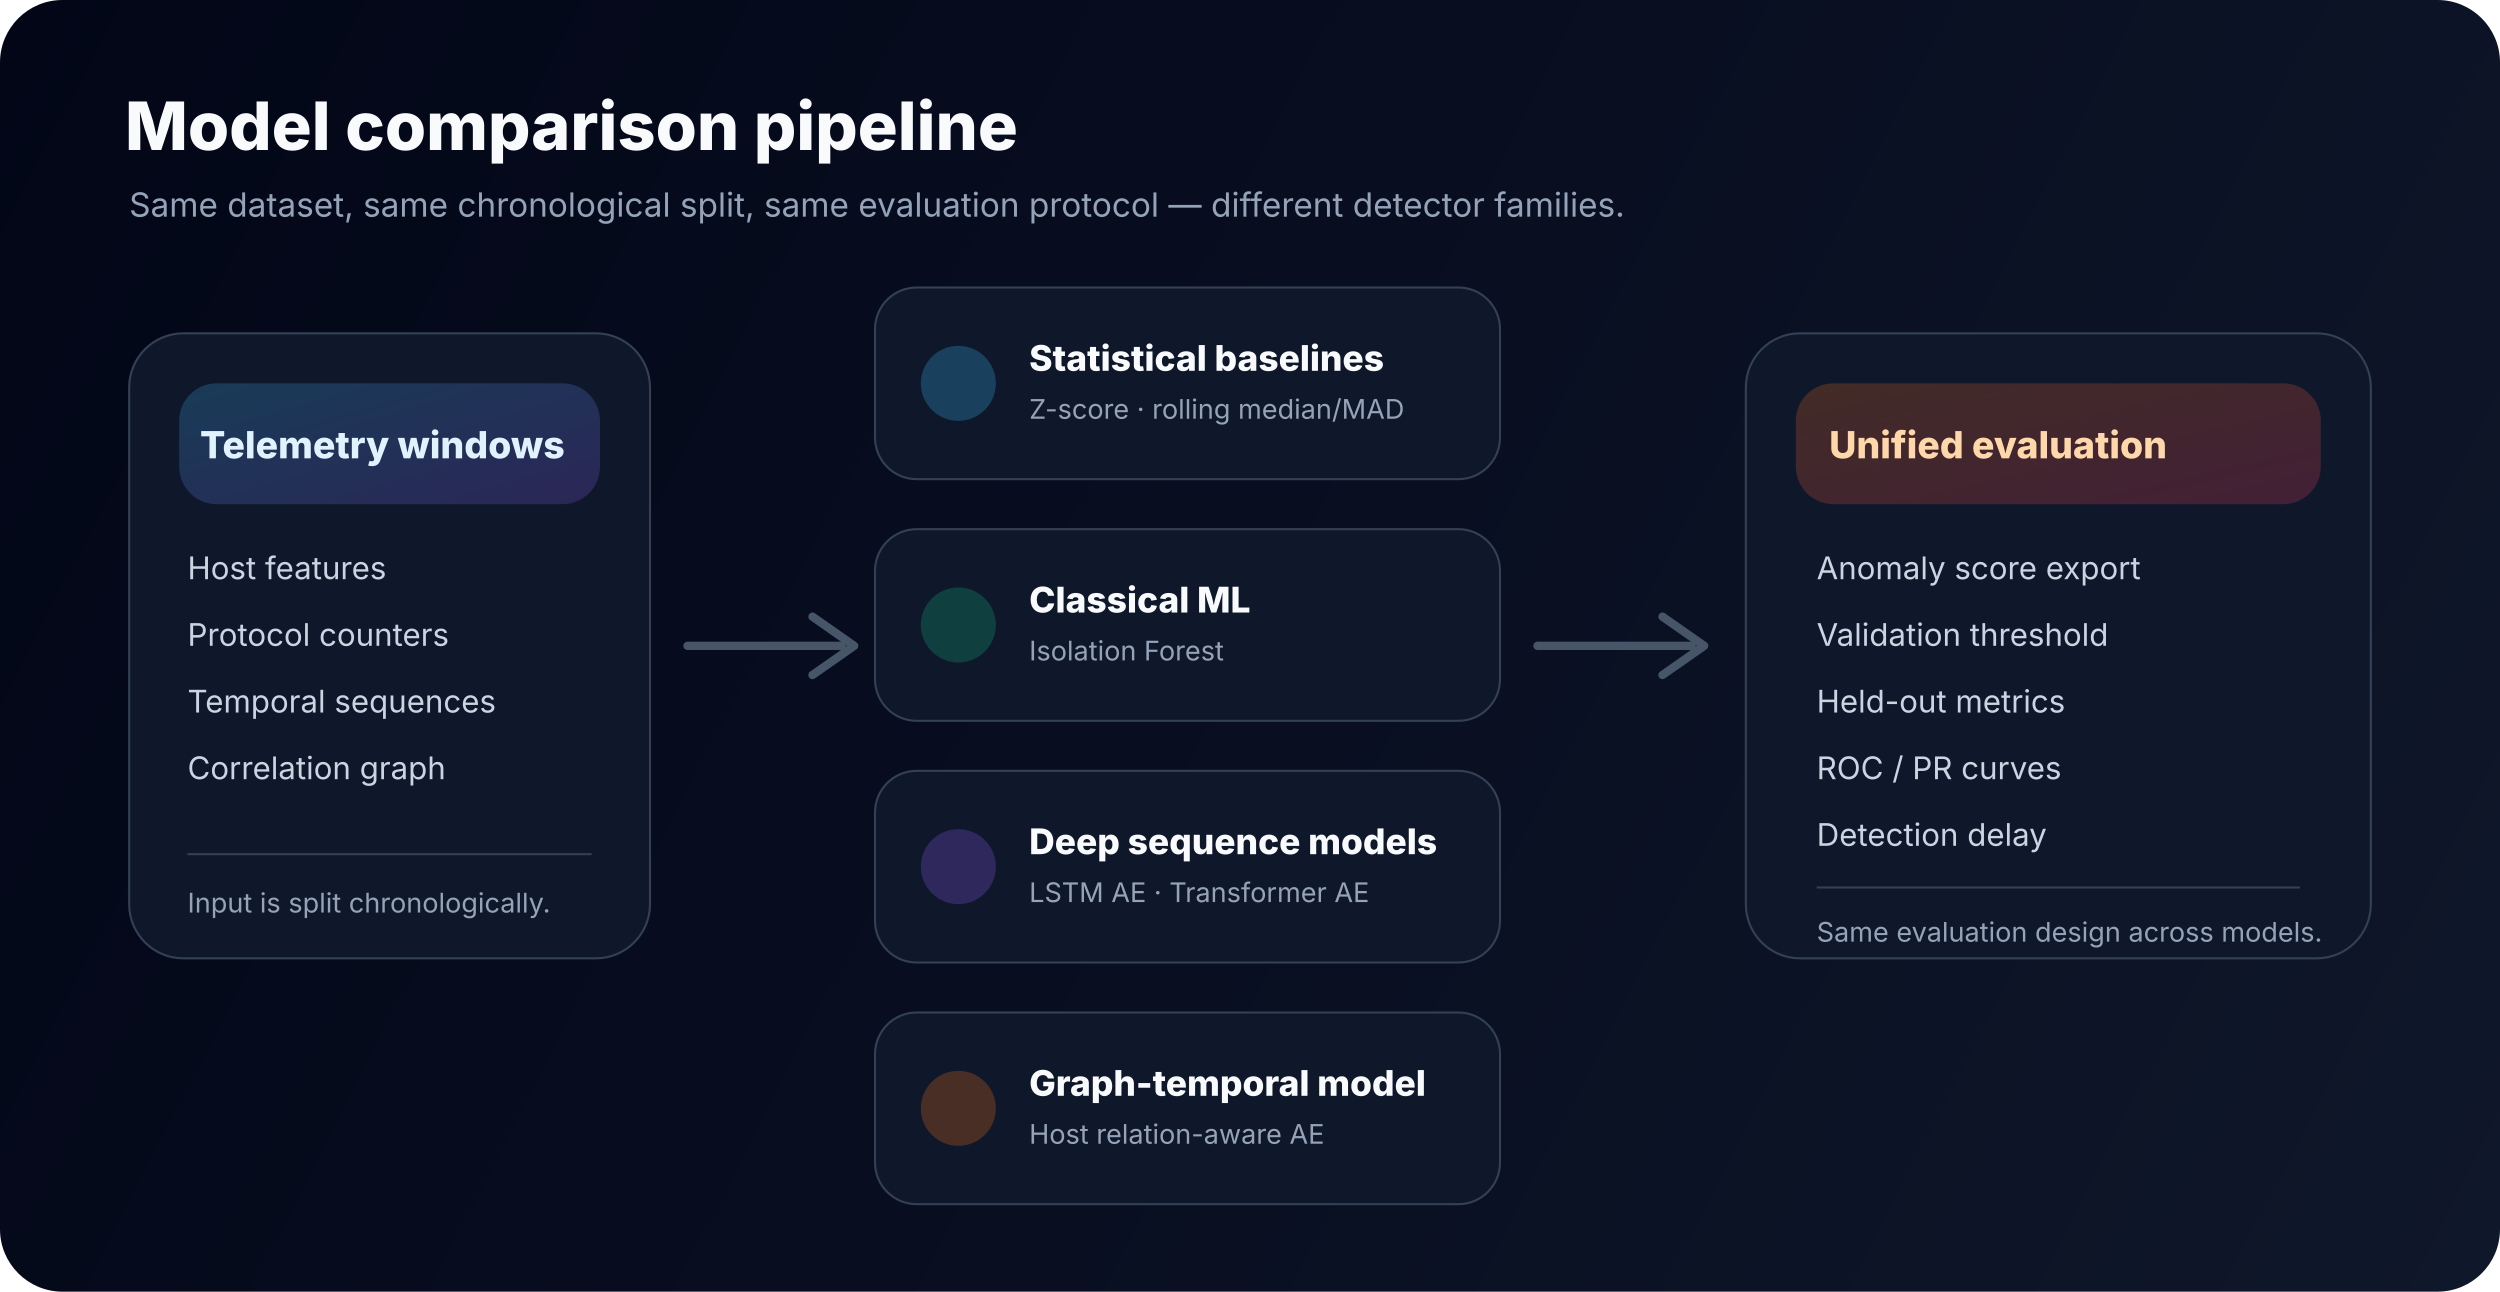
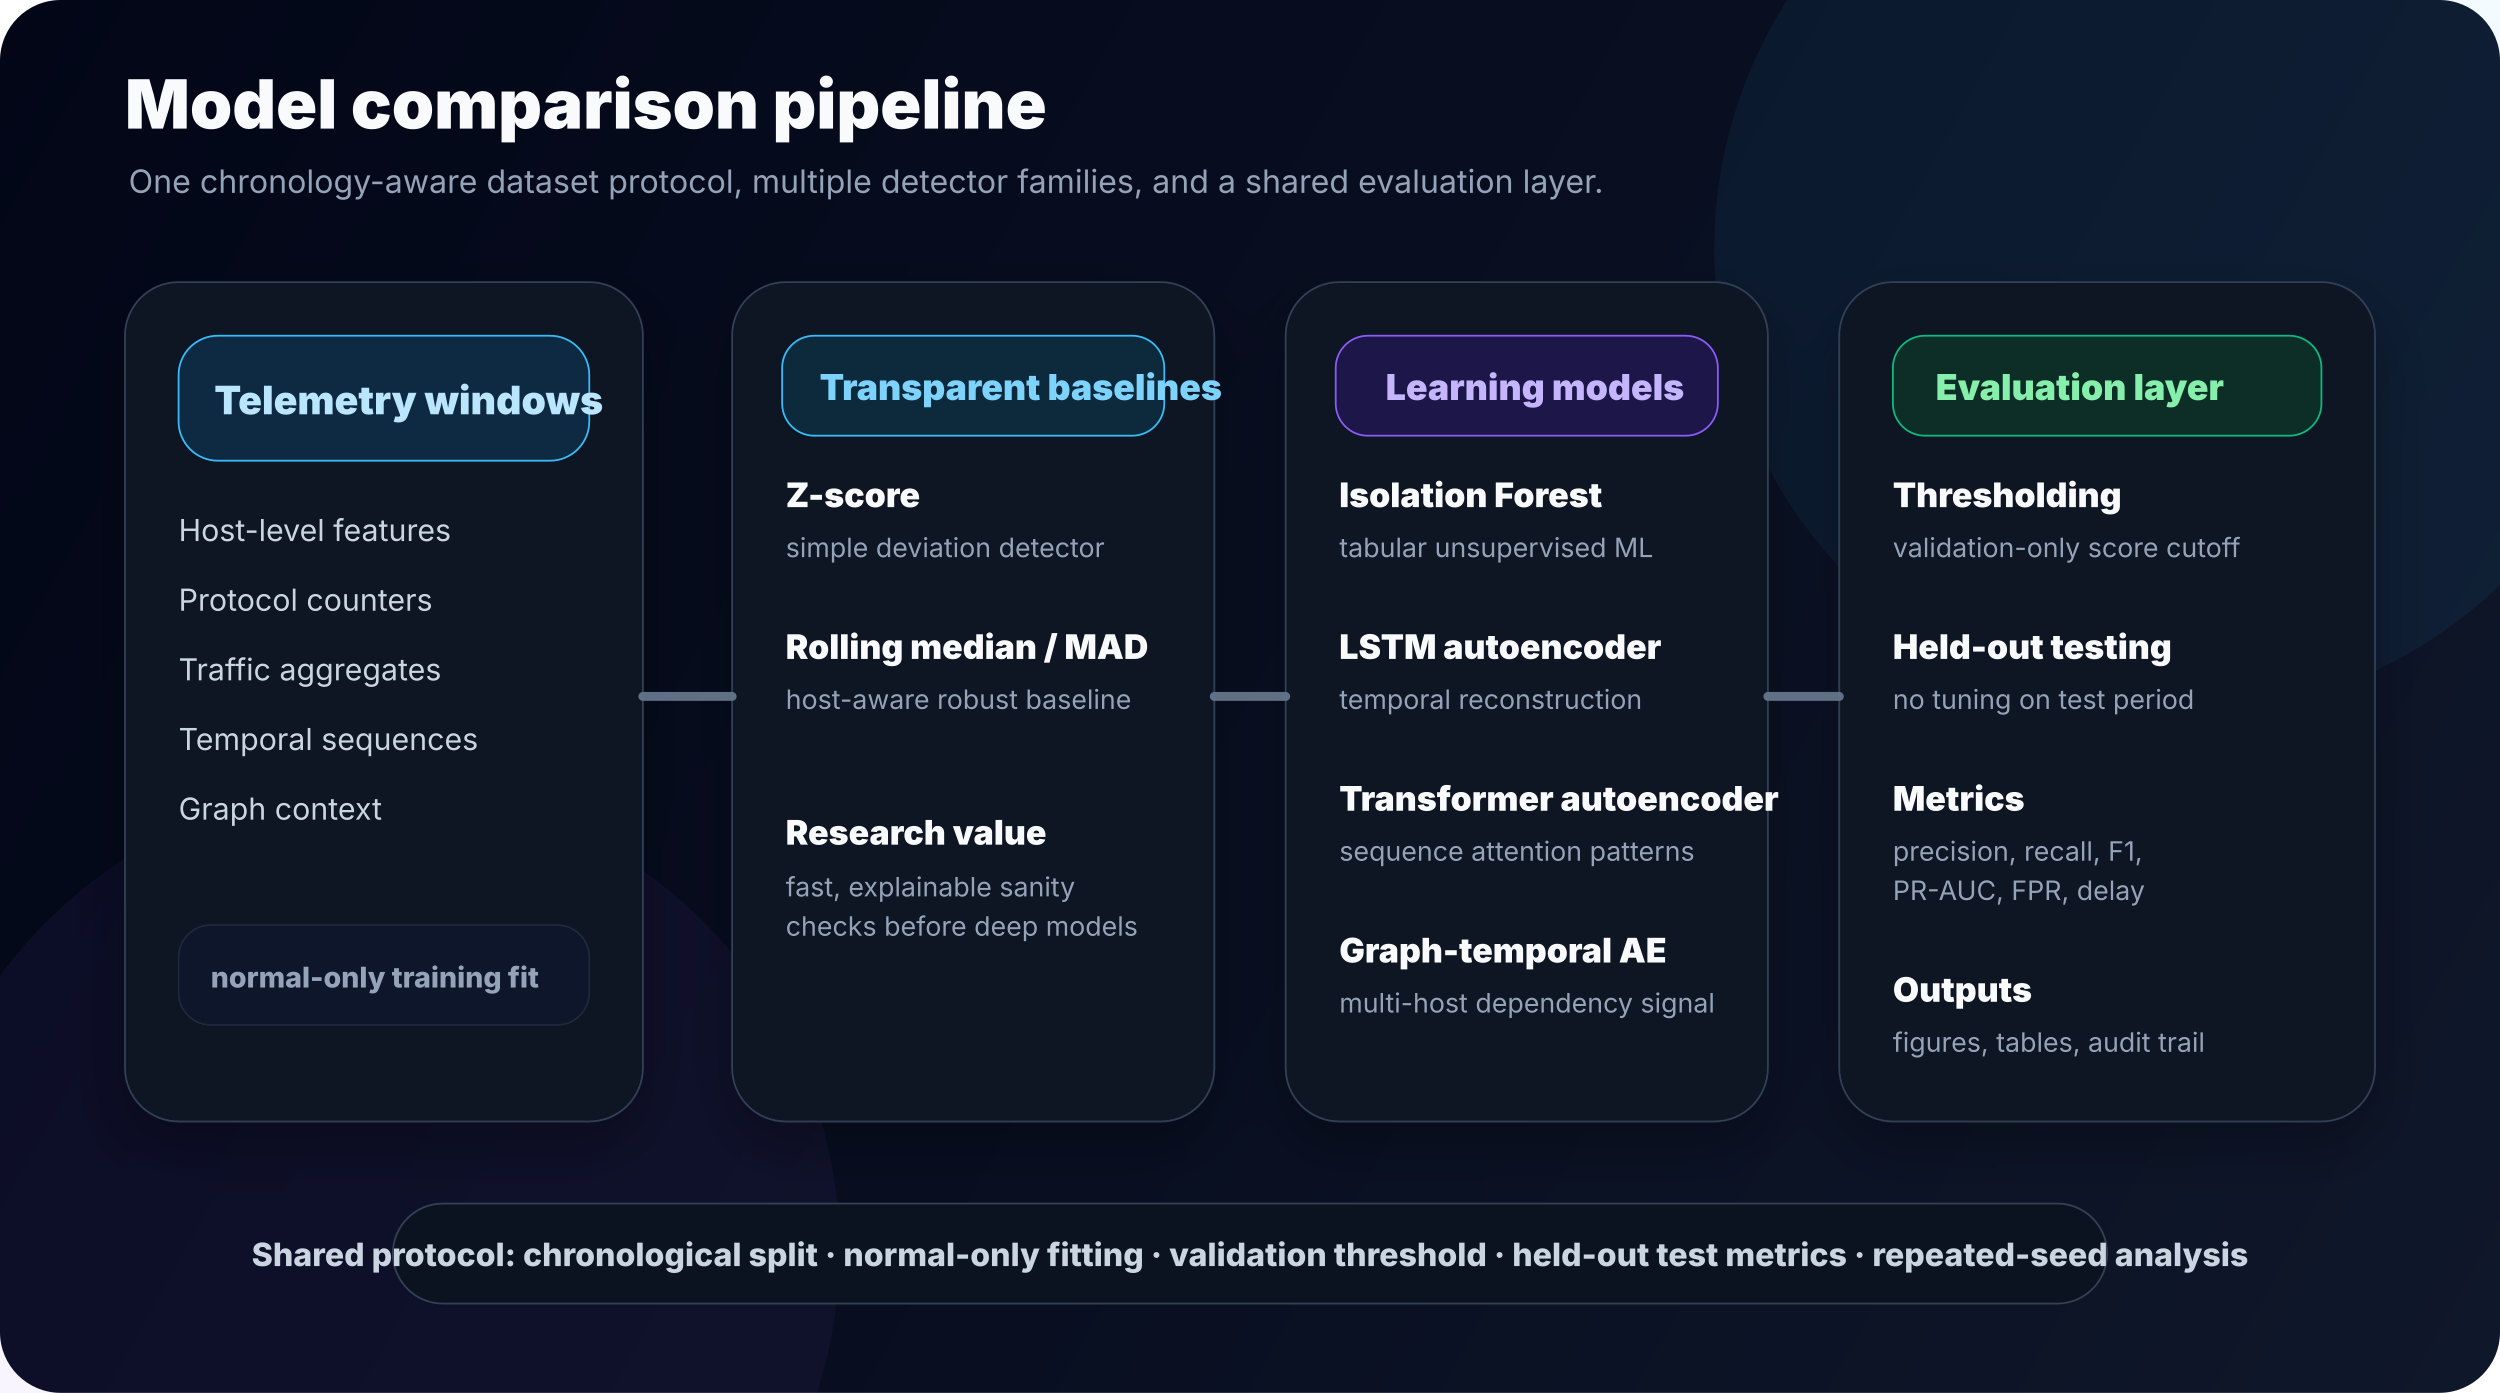
- <svg xmlns="http://www.w3.org/2000/svg" width="1200" height="620" viewBox="0 0 1200 620" fill="none" role="img" aria-labelledby="title desc">
+ <svg xmlns="http://www.w3.org/2000/svg" width="1400" height="780" viewBox="0 0 1400 780" fill="none" role="img" aria-labelledby="title desc">
  <defs>
-     <linearGradient id="bg" x1="0" y1="0" x2="1200" y2="620" gradientUnits="userSpaceOnUse">
+     <linearGradient id="bg" x1="0" y1="0" x2="1400" y2="780" gradientUnits="userSpaceOnUse">
      <stop stop-color="#020617" />
      <stop offset="1" stop-color="#0F172A" />
    </linearGradient>
-     <linearGradient id="a" x1="0" y1="0" x2="1" y2="1">
+     <linearGradient id="cyan" x1="0" y1="0" x2="1" y2="1">
      <stop stop-color="#38BDF8" />
      <stop offset="1" stop-color="#8B5CF6" />
    </linearGradient>
-     <linearGradient id="b" x1="0" y1="0" x2="1" y2="1">
+     <linearGradient id="green" x1="0" y1="0" x2="1" y2="1">
      <stop stop-color="#10B981" />
      <stop offset="1" stop-color="#38BDF8" />
    </linearGradient>
-     <linearGradient id="c" x1="0" y1="0" x2="1" y2="1">
+     <linearGradient id="orange" x1="0" y1="0" x2="1" y2="1">
      <stop stop-color="#F97316" />
      <stop offset="1" stop-color="#F43F5E" />
    </linearGradient>
+     <filter id="shadow" x="-12%" y="-12%" width="124%" height="124%">
+       <feDropShadow dx="0" dy="14" stdDeviation="16" flood-color="#000000" flood-opacity="0.28" />
+     </filter>
  </defs>
-   <rect width="1200" height="620" rx="30" fill="url(#bg)" />
-   <text x="60" y="72" fill="#F8FAFC" font-family="Inter,Segoe UI,Arial,sans-serif" font-size="32" font-weight="800">Model comparison pipeline</text>
-   <text x="62" y="104" fill="#94A3B8" font-family="Inter,Segoe UI,Arial,sans-serif" font-size="16">Same dataset, same chronological split, same evaluation protocol — different detector families.</text>
-   <g transform="translate(62 160)">
-     <rect width="250" height="300" rx="26" fill="#0F172A" stroke="#334155" />
-     <rect x="24" y="24" width="202" height="58" rx="18" fill="url(#a)" opacity="0.22" />
-     <text x="34" y="60" fill="#E0F2FE" font-family="Inter,Segoe UI,Arial,sans-serif" font-size="18" font-weight="800">Telemetry windows</text>
-     <text x="28" y="118" fill="#CBD5E1" font-family="Inter,Segoe UI,Arial,sans-serif" font-size="15">Host features</text>
-     <text x="28" y="150" fill="#CBD5E1" font-family="Inter,Segoe UI,Arial,sans-serif" font-size="15">Protocol counters</text>
-     <text x="28" y="182" fill="#CBD5E1" font-family="Inter,Segoe UI,Arial,sans-serif" font-size="15">Temporal sequences</text>
-     <text x="28" y="214" fill="#CBD5E1" font-family="Inter,Segoe UI,Arial,sans-serif" font-size="15">Correlation graph</text>
-     <path d="M28 250H222" stroke="#334155" />
-     <text x="28" y="278" fill="#94A3B8" font-family="Inter,Segoe UI,Arial,sans-serif" font-size="13">Input is split chronologically.</text>
+   <rect width="1400" height="780" rx="34" fill="url(#bg)" />
+   <circle cx="1220" cy="140" r="260" fill="#38BDF8" opacity="0.06" />
+   <circle cx="210" cy="700" r="260" fill="#8B5CF6" opacity="0.06" />
+   <g font-family="Inter,Segoe UI,Arial,sans-serif">
+     <text x="70" y="72" fill="#F8FAFC" font-size="38" font-weight="900">Model comparison pipeline</text>
+     <text x="72" y="108" fill="#94A3B8" font-size="18">One chronology-aware dataset protocol, multiple detector families, and a shared evaluation layer.</text>
  </g>
-   <path d="M330 310H404" stroke="#475569" stroke-width="4" stroke-linecap="round" />
-   <path d="M390 296L410 310L390 324" stroke="#475569" stroke-width="4" stroke-linecap="round" stroke-linejoin="round" />
-   <g transform="translate(420 138)">
-     <rect width="300" height="92" rx="20" fill="#0F172A" stroke="#334155" />
-     <circle cx="40" cy="46" r="18" fill="#38BDF8" opacity="0.25" />
-     <text x="74" y="40" fill="#F8FAFC" font-family="Inter,Segoe UI,Arial,sans-serif" font-size="17" font-weight="800">Statistical baselines</text>
-     <text x="74" y="63" fill="#94A3B8" font-family="Inter,Segoe UI,Arial,sans-serif" font-size="13">Z-score · rolling median/MAD</text>
+   <g font-family="Inter,Segoe UI,Arial,sans-serif" filter="url(#shadow)">
+     <g transform="translate(70 158)">
+       <rect width="290" height="470" rx="30" fill="#0B1220" stroke="#334155" />
+       <rect x="30" y="30" width="230" height="70" rx="22" fill="#102A43" stroke="#38BDF8" />
+       <text x="50" y="74" fill="#BAE6FD" font-size="22" font-weight="900">Telemetry windows</text>
+       <text x="30" y="145" fill="#CBD5E1" font-size="17">Host-level features</text>
+       <text x="30" y="184" fill="#CBD5E1" font-size="17">Protocol counters</text>
+       <text x="30" y="223" fill="#CBD5E1" font-size="17">Traffic aggregates</text>
+       <text x="30" y="262" fill="#CBD5E1" font-size="17">Temporal sequences</text>
+       <text x="30" y="301" fill="#CBD5E1" font-size="17">Graph context</text>
+       <rect x="30" y="360" width="230" height="56" rx="18" fill="#0F172A" stroke="#1E293B" />
+       <text x="48" y="395" fill="#94A3B8" font-size="16" font-weight="800">normal-only training fit</text>
+     </g>
+     <g transform="translate(410 158)">
+       <rect width="270" height="470" rx="30" fill="#0B1220" stroke="#334155" />
+       <rect x="28" y="30" width="214" height="56" rx="18" fill="#0F2A3E" stroke="#38BDF8" />
+       <text x="49" y="66" fill="#7DD3FC" font-size="20" font-weight="900">Transparent baselines</text>
+       <text x="30" y="126" fill="#F8FAFC" font-size="19" font-weight="900">Z-score</text>
+       <text x="30" y="154" fill="#94A3B8" font-size="15">simple deviation detector</text>
+       <text x="30" y="211" fill="#F8FAFC" font-size="19" font-weight="900">Rolling median / MAD</text>
+       <text x="30" y="239" fill="#94A3B8" font-size="15">host-aware robust baseline</text>
+       <text x="30" y="315" fill="#F8FAFC" font-size="19" font-weight="900">Research value</text>
+       <text x="30" y="344" fill="#94A3B8" font-size="15">fast, explainable sanity</text>
+       <text x="30" y="366" fill="#94A3B8" font-size="15">checks before deep models</text>
+     </g>
+     <g transform="translate(720 158)">
+       <rect width="270" height="470" rx="30" fill="#0B1220" stroke="#334155" />
+       <rect x="28" y="30" width="214" height="56" rx="18" fill="#1F1648" stroke="#8B5CF6" />
+       <text x="56" y="66" fill="#C4B5FD" font-size="20" font-weight="900">Learning models</text>
+       <text x="30" y="126" fill="#F8FAFC" font-size="19" font-weight="900">Isolation Forest</text>
+       <text x="30" y="154" fill="#94A3B8" font-size="15">tabular unsupervised ML</text>
+       <text x="30" y="211" fill="#F8FAFC" font-size="19" font-weight="900">LSTM autoencoder</text>
+       <text x="30" y="239" fill="#94A3B8" font-size="15">temporal reconstruction</text>
+       <text x="30" y="296" fill="#F8FAFC" font-size="19" font-weight="900">Transformer autoencoder</text>
+       <text x="30" y="324" fill="#94A3B8" font-size="15">sequence attention patterns</text>
+       <text x="30" y="381" fill="#F8FAFC" font-size="19" font-weight="900">Graph-temporal AE</text>
+       <text x="30" y="409" fill="#94A3B8" font-size="15">multi-host dependency signal</text>
+     </g>
+     <g transform="translate(1030 158)">
+       <rect width="300" height="470" rx="30" fill="#0B1220" stroke="#334155" />
+       <rect x="30" y="30" width="240" height="56" rx="18" fill="#0F2F26" stroke="#10B981" />
+       <text x="54" y="66" fill="#86EFAC" font-size="20" font-weight="900">Evaluation layer</text>
+       <text x="30" y="126" fill="#F8FAFC" font-size="19" font-weight="900">Thresholding</text>
+       <text x="30" y="154" fill="#94A3B8" font-size="15">validation-only score cutoff</text>
+       <text x="30" y="211" fill="#F8FAFC" font-size="19" font-weight="900">Held-out testing</text>
+       <text x="30" y="239" fill="#94A3B8" font-size="15">no tuning on test period</text>
+       <text x="30" y="296" fill="#F8FAFC" font-size="19" font-weight="900">Metrics</text>
+       <text x="30" y="324" fill="#94A3B8" font-size="15">precision, recall, F1,</text>
+       <text x="30" y="346" fill="#94A3B8" font-size="15">PR-AUC, FPR, delay</text>
+       <text x="30" y="403" fill="#F8FAFC" font-size="19" font-weight="900">Outputs</text>
+       <text x="30" y="431" fill="#94A3B8" font-size="15">figures, tables, audit trail</text>
+     </g>
  </g>
-   <g transform="translate(420 254)">
-     <rect width="300" height="92" rx="20" fill="#0F172A" stroke="#334155" />
-     <circle cx="40" cy="46" r="18" fill="#10B981" opacity="0.25" />
-     <text x="74" y="40" fill="#F8FAFC" font-family="Inter,Segoe UI,Arial,sans-serif" font-size="17" font-weight="800">Classical ML</text>
-     <text x="74" y="63" fill="#94A3B8" font-family="Inter,Segoe UI,Arial,sans-serif" font-size="13">Isolation Forest</text>
+   <g stroke="#64748B" stroke-width="5" stroke-linecap="round" fill="none" opacity="0.95">
+     <path d="M360 390 H410" />
+     <path d="M680 390 H720" />
+     <path d="M990 390 H1030" />
  </g>
-   <g transform="translate(420 370)">
-     <rect width="300" height="92" rx="20" fill="#0F172A" stroke="#334155" />
-     <circle cx="40" cy="46" r="18" fill="#8B5CF6" opacity="0.25" />
-     <text x="74" y="40" fill="#F8FAFC" font-family="Inter,Segoe UI,Arial,sans-serif" font-size="17" font-weight="800">Deep sequence models</text>
-     <text x="74" y="63" fill="#94A3B8" font-family="Inter,Segoe UI,Arial,sans-serif" font-size="13">LSTM AE · Transformer AE</text>
-   </g>
-   <g transform="translate(420 486)">
-     <rect width="300" height="92" rx="20" fill="#0F172A" stroke="#334155" />
-     <circle cx="40" cy="46" r="18" fill="#F97316" opacity="0.25" />
-     <text x="74" y="40" fill="#F8FAFC" font-family="Inter,Segoe UI,Arial,sans-serif" font-size="17" font-weight="800">Graph-temporal model</text>
-     <text x="74" y="63" fill="#94A3B8" font-family="Inter,Segoe UI,Arial,sans-serif" font-size="13">Host relation-aware AE</text>
-   </g>
-   <path d="M738 310H812" stroke="#475569" stroke-width="4" stroke-linecap="round" />
-   <path d="M798 296L818 310L798 324" stroke="#475569" stroke-width="4" stroke-linecap="round" stroke-linejoin="round" />
-   <g transform="translate(838 160)">
-     <rect width="300" height="300" rx="26" fill="#0F172A" stroke="#334155" />
-     <rect x="24" y="24" width="252" height="58" rx="18" fill="url(#c)" opacity="0.22" />
-     <text x="40" y="60" fill="#FED7AA" font-family="Inter,Segoe UI,Arial,sans-serif" font-size="18" font-weight="800">Unified evaluation</text>
-     <text x="34" y="118" fill="#CBD5E1" font-family="Inter,Segoe UI,Arial,sans-serif" font-size="15">Anomaly score export</text>
-     <text x="34" y="150" fill="#CBD5E1" font-family="Inter,Segoe UI,Arial,sans-serif" font-size="15">Validation threshold</text>
-     <text x="34" y="182" fill="#CBD5E1" font-family="Inter,Segoe UI,Arial,sans-serif" font-size="15">Held-out metrics</text>
-     <text x="34" y="214" fill="#CBD5E1" font-family="Inter,Segoe UI,Arial,sans-serif" font-size="15">ROC / PR curves</text>
-     <text x="34" y="246" fill="#CBD5E1" font-family="Inter,Segoe UI,Arial,sans-serif" font-size="15">Detection delay</text>
-     <path d="M34 266H266" stroke="#334155" />
-     <text x="34" y="292" fill="#94A3B8" font-family="Inter,Segoe UI,Arial,sans-serif" font-size="13">Same evaluation design across models.</text>
+   <g font-family="Inter,Segoe UI,Arial,sans-serif">
+     <rect x="220" y="674" width="960" height="56" rx="28" fill="#0B1220" stroke="#334155" />
+     <text x="700" y="709" text-anchor="middle" fill="#CBD5E1" font-size="18" font-weight="800">Shared protocol: chronological split · normal-only fitting · validation threshold · held-out test metrics · repeated-seed analysis</text>
  </g>
</svg>
